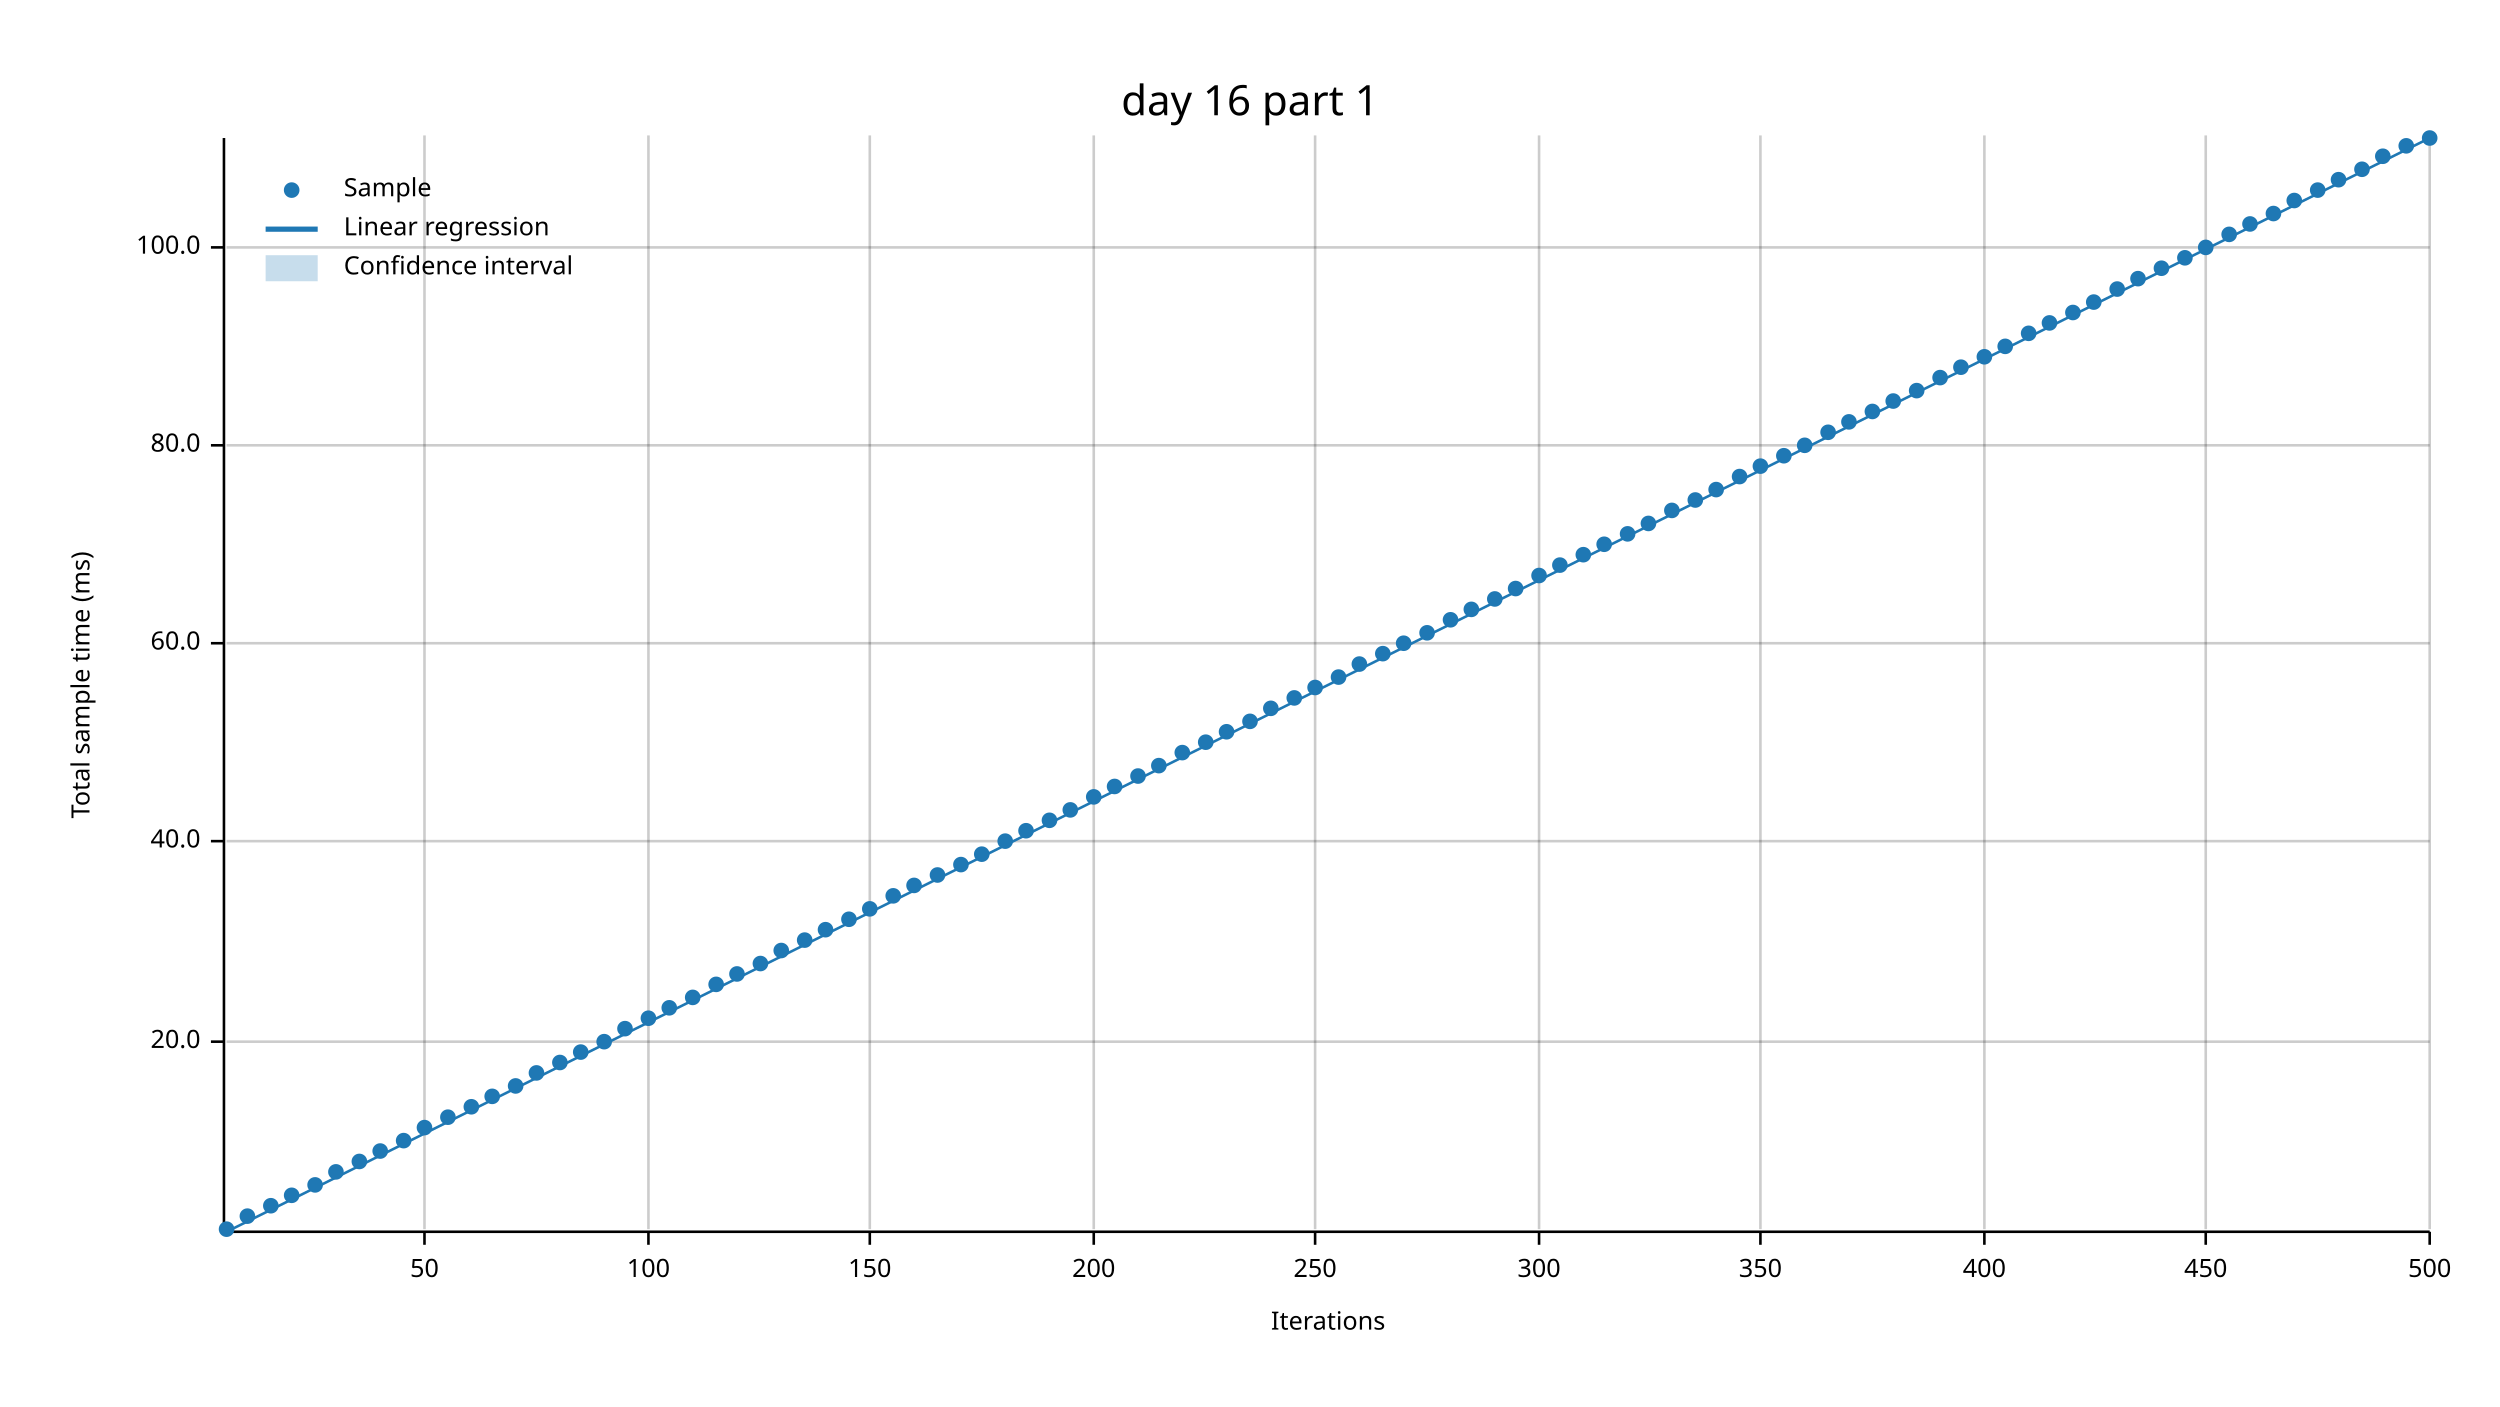
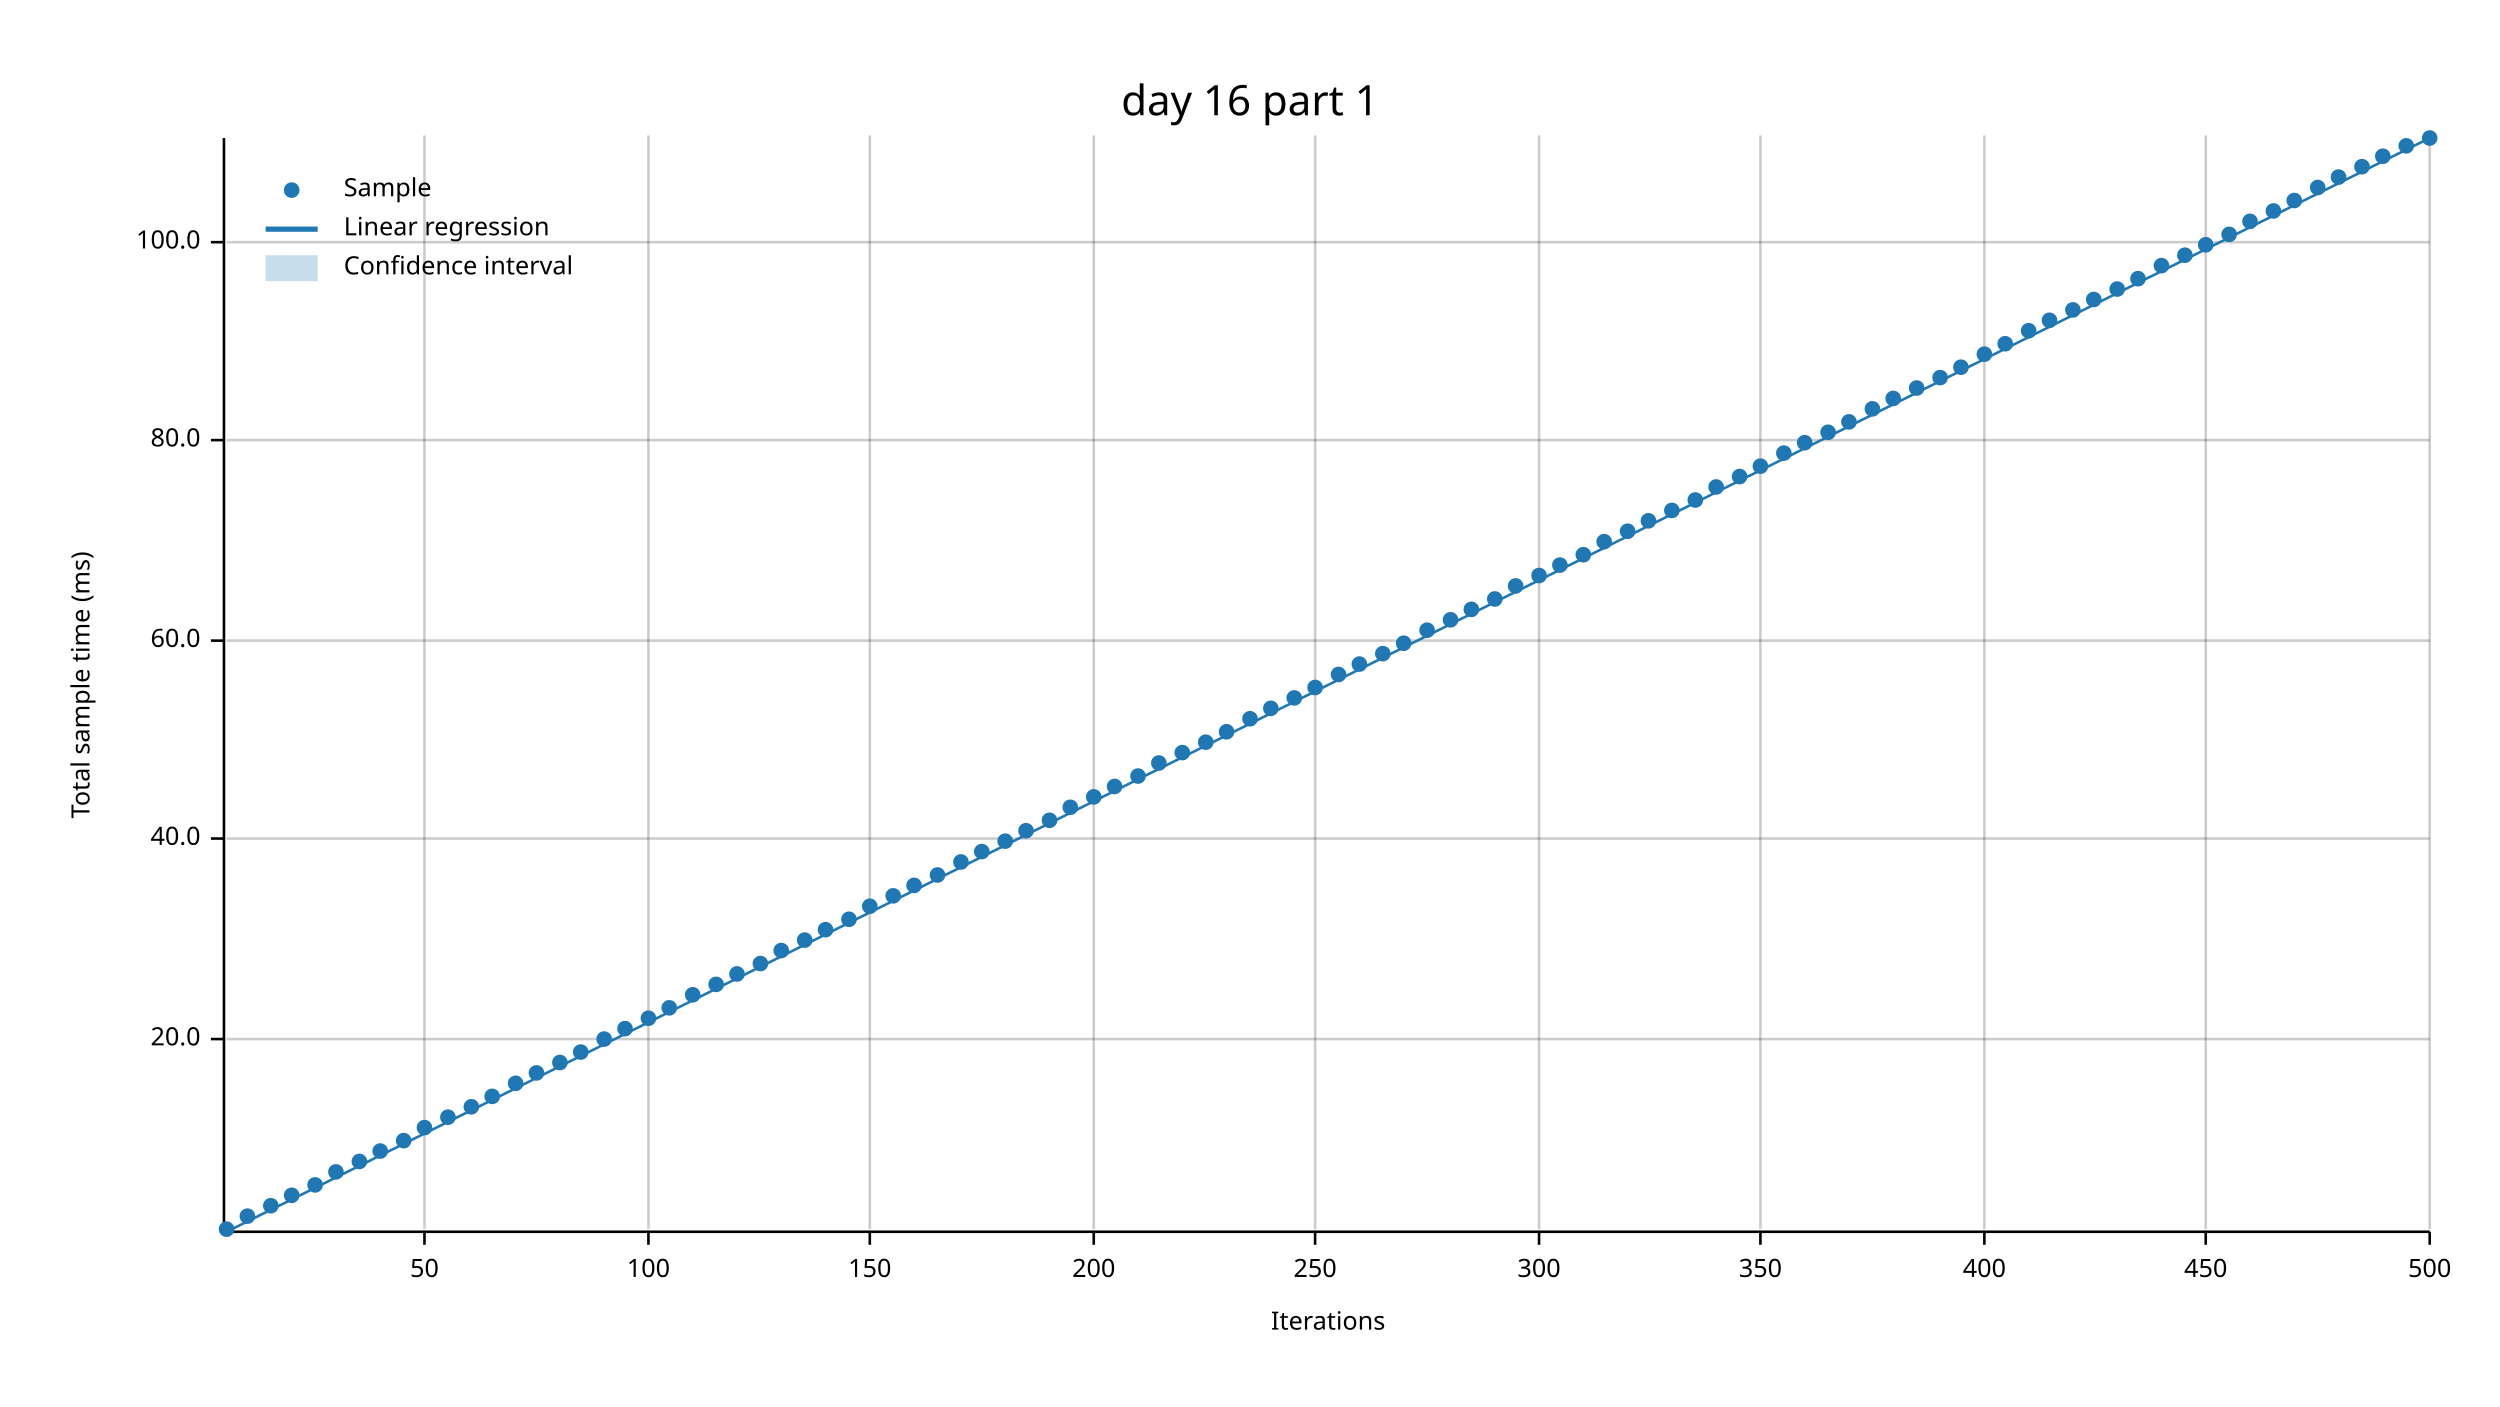
<svg xmlns="http://www.w3.org/2000/svg" width="960" height="540" viewBox="0 0 960 540">
  <text x="480" y="32" dy="0.76em" text-anchor="middle" font-family="sans-serif" font-size="16.129" opacity="1" fill="#000000">
day 16 part 1
</text>
  <text x="27" y="263" dy="0.76em" text-anchor="middle" font-family="sans-serif" font-size="9.677" opacity="1" fill="#000000" transform="rotate(270, 27, 263)">
Total sample time (ms)
</text>
  <text x="510" y="513" dy="-0.5ex" text-anchor="middle" font-family="sans-serif" font-size="9.677" opacity="1" fill="#000000">
Iterations
</text>
  <line opacity="0.2" stroke="#000000" stroke-width="1" x1="163" y1="472" x2="163" y2="52" />
  <line opacity="0.2" stroke="#000000" stroke-width="1" x1="249" y1="472" x2="249" y2="52" />
  <line opacity="0.2" stroke="#000000" stroke-width="1" x1="334" y1="472" x2="334" y2="52" />
  <line opacity="0.2" stroke="#000000" stroke-width="1" x1="420" y1="472" x2="420" y2="52" />
  <line opacity="0.2" stroke="#000000" stroke-width="1" x1="505" y1="472" x2="505" y2="52" />
  <line opacity="0.2" stroke="#000000" stroke-width="1" x1="591" y1="472" x2="591" y2="52" />
  <line opacity="0.2" stroke="#000000" stroke-width="1" x1="676" y1="472" x2="676" y2="52" />
  <line opacity="0.2" stroke="#000000" stroke-width="1" x1="762" y1="472" x2="762" y2="52" />
  <line opacity="0.2" stroke="#000000" stroke-width="1" x1="847" y1="472" x2="847" y2="52" />
  <line opacity="0.2" stroke="#000000" stroke-width="1" x1="933" y1="472" x2="933" y2="52" />
-   <line opacity="0.2" stroke="#000000" stroke-width="1" x1="87" y1="400" x2="933" y2="400" />
-   <line opacity="0.2" stroke="#000000" stroke-width="1" x1="87" y1="323" x2="933" y2="323" />
-   <line opacity="0.2" stroke="#000000" stroke-width="1" x1="87" y1="247" x2="933" y2="247" />
-   <line opacity="0.2" stroke="#000000" stroke-width="1" x1="87" y1="171" x2="933" y2="171" />
-   <line opacity="0.2" stroke="#000000" stroke-width="1" x1="87" y1="95" x2="933" y2="95" />
+   <line opacity="0.2" stroke="#000000" stroke-width="1" x1="87" y1="399" x2="933" y2="399" />
+   <line opacity="0.2" stroke="#000000" stroke-width="1" x1="87" y1="322" x2="933" y2="322" />
+   <line opacity="0.2" stroke="#000000" stroke-width="1" x1="87" y1="246" x2="933" y2="246" />
+   <line opacity="0.2" stroke="#000000" stroke-width="1" x1="87" y1="169" x2="933" y2="169" />
+   <line opacity="0.2" stroke="#000000" stroke-width="1" x1="87" y1="93" x2="933" y2="93" />
  <polyline fill="none" opacity="1" stroke="#000000" stroke-width="1" points="86,53 86,473 " />
-   <text x="77" y="400" dy="0.5ex" text-anchor="end" font-family="sans-serif" font-size="9.677" opacity="1" fill="#000000">
+   <text x="77" y="399" dy="0.5ex" text-anchor="end" font-family="sans-serif" font-size="9.677" opacity="1" fill="#000000">
20.0
</text>
-   <polyline fill="none" opacity="1" stroke="#000000" stroke-width="1" points="81,400 86,400 " />
-   <text x="77" y="323" dy="0.5ex" text-anchor="end" font-family="sans-serif" font-size="9.677" opacity="1" fill="#000000">
+   <polyline fill="none" opacity="1" stroke="#000000" stroke-width="1" points="81,399 86,399 " />
+   <text x="77" y="322" dy="0.5ex" text-anchor="end" font-family="sans-serif" font-size="9.677" opacity="1" fill="#000000">
40.0
</text>
-   <polyline fill="none" opacity="1" stroke="#000000" stroke-width="1" points="81,323 86,323 " />
-   <text x="77" y="247" dy="0.5ex" text-anchor="end" font-family="sans-serif" font-size="9.677" opacity="1" fill="#000000">
+   <polyline fill="none" opacity="1" stroke="#000000" stroke-width="1" points="81,322 86,322 " />
+   <text x="77" y="246" dy="0.5ex" text-anchor="end" font-family="sans-serif" font-size="9.677" opacity="1" fill="#000000">
60.0
</text>
-   <polyline fill="none" opacity="1" stroke="#000000" stroke-width="1" points="81,247 86,247 " />
-   <text x="77" y="171" dy="0.5ex" text-anchor="end" font-family="sans-serif" font-size="9.677" opacity="1" fill="#000000">
+   <polyline fill="none" opacity="1" stroke="#000000" stroke-width="1" points="81,246 86,246 " />
+   <text x="77" y="169" dy="0.5ex" text-anchor="end" font-family="sans-serif" font-size="9.677" opacity="1" fill="#000000">
80.0
</text>
-   <polyline fill="none" opacity="1" stroke="#000000" stroke-width="1" points="81,171 86,171 " />
-   <text x="77" y="95" dy="0.5ex" text-anchor="end" font-family="sans-serif" font-size="9.677" opacity="1" fill="#000000">
+   <polyline fill="none" opacity="1" stroke="#000000" stroke-width="1" points="81,169 86,169 " />
+   <text x="77" y="93" dy="0.5ex" text-anchor="end" font-family="sans-serif" font-size="9.677" opacity="1" fill="#000000">
100.0
</text>
-   <polyline fill="none" opacity="1" stroke="#000000" stroke-width="1" points="81,95 86,95 " />
+   <polyline fill="none" opacity="1" stroke="#000000" stroke-width="1" points="81,93 86,93 " />
  <polyline fill="none" opacity="1" stroke="#000000" stroke-width="1" points="87,473 933,473 " />
  <text x="163" y="483" dy="0.76em" text-anchor="middle" font-family="sans-serif" font-size="9.677" opacity="1" fill="#000000">
50
</text>
  <polyline fill="none" opacity="1" stroke="#000000" stroke-width="1" points="163,473 163,478 " />
  <text x="249" y="483" dy="0.76em" text-anchor="middle" font-family="sans-serif" font-size="9.677" opacity="1" fill="#000000">
100
</text>
  <polyline fill="none" opacity="1" stroke="#000000" stroke-width="1" points="249,473 249,478 " />
  <text x="334" y="483" dy="0.76em" text-anchor="middle" font-family="sans-serif" font-size="9.677" opacity="1" fill="#000000">
150
</text>
  <polyline fill="none" opacity="1" stroke="#000000" stroke-width="1" points="334,473 334,478 " />
  <text x="420" y="483" dy="0.76em" text-anchor="middle" font-family="sans-serif" font-size="9.677" opacity="1" fill="#000000">
200
</text>
  <polyline fill="none" opacity="1" stroke="#000000" stroke-width="1" points="420,473 420,478 " />
  <text x="505" y="483" dy="0.76em" text-anchor="middle" font-family="sans-serif" font-size="9.677" opacity="1" fill="#000000">
250
</text>
  <polyline fill="none" opacity="1" stroke="#000000" stroke-width="1" points="505,473 505,478 " />
  <text x="591" y="483" dy="0.76em" text-anchor="middle" font-family="sans-serif" font-size="9.677" opacity="1" fill="#000000">
300
</text>
  <polyline fill="none" opacity="1" stroke="#000000" stroke-width="1" points="591,473 591,478 " />
  <text x="676" y="483" dy="0.76em" text-anchor="middle" font-family="sans-serif" font-size="9.677" opacity="1" fill="#000000">
350
</text>
  <polyline fill="none" opacity="1" stroke="#000000" stroke-width="1" points="676,473 676,478 " />
  <text x="762" y="483" dy="0.76em" text-anchor="middle" font-family="sans-serif" font-size="9.677" opacity="1" fill="#000000">
400
</text>
  <polyline fill="none" opacity="1" stroke="#000000" stroke-width="1" points="762,473 762,478 " />
  <text x="847" y="483" dy="0.76em" text-anchor="middle" font-family="sans-serif" font-size="9.677" opacity="1" fill="#000000">
450
</text>
  <polyline fill="none" opacity="1" stroke="#000000" stroke-width="1" points="847,473 847,478 " />
  <text x="933" y="483" dy="0.76em" text-anchor="middle" font-family="sans-serif" font-size="9.677" opacity="1" fill="#000000">
500
</text>
  <polyline fill="none" opacity="1" stroke="#000000" stroke-width="1" points="933,473 933,478 " />
  <circle cx="87" cy="472" r="3" opacity="1" fill="#1F78B4" stroke="none" />
  <circle cx="95" cy="467" r="3" opacity="1" fill="#1F78B4" stroke="none" />
  <circle cx="104" cy="463" r="3" opacity="1" fill="#1F78B4" stroke="none" />
  <circle cx="112" cy="459" r="3" opacity="1" fill="#1F78B4" stroke="none" />
  <circle cx="121" cy="455" r="3" opacity="1" fill="#1F78B4" stroke="none" />
  <circle cx="129" cy="450" r="3" opacity="1" fill="#1F78B4" stroke="none" />
  <circle cx="138" cy="446" r="3" opacity="1" fill="#1F78B4" stroke="none" />
  <circle cx="146" cy="442" r="3" opacity="1" fill="#1F78B4" stroke="none" />
  <circle cx="155" cy="438" r="3" opacity="1" fill="#1F78B4" stroke="none" />
  <circle cx="163" cy="433" r="3" opacity="1" fill="#1F78B4" stroke="none" />
  <circle cx="172" cy="429" r="3" opacity="1" fill="#1F78B4" stroke="none" />
  <circle cx="181" cy="425" r="3" opacity="1" fill="#1F78B4" stroke="none" />
  <circle cx="189" cy="421" r="3" opacity="1" fill="#1F78B4" stroke="none" />
-   <circle cx="198" cy="417" r="3" opacity="1" fill="#1F78B4" stroke="none" />
+   <circle cx="198" cy="416" r="3" opacity="1" fill="#1F78B4" stroke="none" />
  <circle cx="206" cy="412" r="3" opacity="1" fill="#1F78B4" stroke="none" />
  <circle cx="215" cy="408" r="3" opacity="1" fill="#1F78B4" stroke="none" />
  <circle cx="223" cy="404" r="3" opacity="1" fill="#1F78B4" stroke="none" />
-   <circle cx="232" cy="400" r="3" opacity="1" fill="#1F78B4" stroke="none" />
+   <circle cx="232" cy="399" r="3" opacity="1" fill="#1F78B4" stroke="none" />
  <circle cx="240" cy="395" r="3" opacity="1" fill="#1F78B4" stroke="none" />
  <circle cx="249" cy="391" r="3" opacity="1" fill="#1F78B4" stroke="none" />
  <circle cx="257" cy="387" r="3" opacity="1" fill="#1F78B4" stroke="none" />
-   <circle cx="266" cy="383" r="3" opacity="1" fill="#1F78B4" stroke="none" />
+   <circle cx="266" cy="382" r="3" opacity="1" fill="#1F78B4" stroke="none" />
  <circle cx="275" cy="378" r="3" opacity="1" fill="#1F78B4" stroke="none" />
  <circle cx="283" cy="374" r="3" opacity="1" fill="#1F78B4" stroke="none" />
  <circle cx="292" cy="370" r="3" opacity="1" fill="#1F78B4" stroke="none" />
  <circle cx="300" cy="365" r="3" opacity="1" fill="#1F78B4" stroke="none" />
  <circle cx="309" cy="361" r="3" opacity="1" fill="#1F78B4" stroke="none" />
  <circle cx="317" cy="357" r="3" opacity="1" fill="#1F78B4" stroke="none" />
  <circle cx="326" cy="353" r="3" opacity="1" fill="#1F78B4" stroke="none" />
-   <circle cx="334" cy="349" r="3" opacity="1" fill="#1F78B4" stroke="none" />
+   <circle cx="334" cy="348" r="3" opacity="1" fill="#1F78B4" stroke="none" />
  <circle cx="343" cy="344" r="3" opacity="1" fill="#1F78B4" stroke="none" />
  <circle cx="351" cy="340" r="3" opacity="1" fill="#1F78B4" stroke="none" />
  <circle cx="360" cy="336" r="3" opacity="1" fill="#1F78B4" stroke="none" />
-   <circle cx="369" cy="332" r="3" opacity="1" fill="#1F78B4" stroke="none" />
-   <circle cx="377" cy="328" r="3" opacity="1" fill="#1F78B4" stroke="none" />
+   <circle cx="369" cy="331" r="3" opacity="1" fill="#1F78B4" stroke="none" />
+   <circle cx="377" cy="327" r="3" opacity="1" fill="#1F78B4" stroke="none" />
  <circle cx="386" cy="323" r="3" opacity="1" fill="#1F78B4" stroke="none" />
  <circle cx="394" cy="319" r="3" opacity="1" fill="#1F78B4" stroke="none" />
  <circle cx="403" cy="315" r="3" opacity="1" fill="#1F78B4" stroke="none" />
-   <circle cx="411" cy="311" r="3" opacity="1" fill="#1F78B4" stroke="none" />
+   <circle cx="411" cy="310" r="3" opacity="1" fill="#1F78B4" stroke="none" />
  <circle cx="420" cy="306" r="3" opacity="1" fill="#1F78B4" stroke="none" />
  <circle cx="428" cy="302" r="3" opacity="1" fill="#1F78B4" stroke="none" />
  <circle cx="437" cy="298" r="3" opacity="1" fill="#1F78B4" stroke="none" />
-   <circle cx="445" cy="294" r="3" opacity="1" fill="#1F78B4" stroke="none" />
+   <circle cx="445" cy="293" r="3" opacity="1" fill="#1F78B4" stroke="none" />
  <circle cx="454" cy="289" r="3" opacity="1" fill="#1F78B4" stroke="none" />
  <circle cx="463" cy="285" r="3" opacity="1" fill="#1F78B4" stroke="none" />
  <circle cx="471" cy="281" r="3" opacity="1" fill="#1F78B4" stroke="none" />
-   <circle cx="480" cy="277" r="3" opacity="1" fill="#1F78B4" stroke="none" />
+   <circle cx="480" cy="276" r="3" opacity="1" fill="#1F78B4" stroke="none" />
  <circle cx="488" cy="272" r="3" opacity="1" fill="#1F78B4" stroke="none" />
  <circle cx="497" cy="268" r="3" opacity="1" fill="#1F78B4" stroke="none" />
  <circle cx="505" cy="264" r="3" opacity="1" fill="#1F78B4" stroke="none" />
-   <circle cx="514" cy="260" r="3" opacity="1" fill="#1F78B4" stroke="none" />
+   <circle cx="514" cy="259" r="3" opacity="1" fill="#1F78B4" stroke="none" />
  <circle cx="522" cy="255" r="3" opacity="1" fill="#1F78B4" stroke="none" />
  <circle cx="531" cy="251" r="3" opacity="1" fill="#1F78B4" stroke="none" />
  <circle cx="539" cy="247" r="3" opacity="1" fill="#1F78B4" stroke="none" />
-   <circle cx="548" cy="243" r="3" opacity="1" fill="#1F78B4" stroke="none" />
+   <circle cx="548" cy="242" r="3" opacity="1" fill="#1F78B4" stroke="none" />
  <circle cx="557" cy="238" r="3" opacity="1" fill="#1F78B4" stroke="none" />
  <circle cx="565" cy="234" r="3" opacity="1" fill="#1F78B4" stroke="none" />
  <circle cx="574" cy="230" r="3" opacity="1" fill="#1F78B4" stroke="none" />
-   <circle cx="582" cy="226" r="3" opacity="1" fill="#1F78B4" stroke="none" />
+   <circle cx="582" cy="225" r="3" opacity="1" fill="#1F78B4" stroke="none" />
  <circle cx="591" cy="221" r="3" opacity="1" fill="#1F78B4" stroke="none" />
  <circle cx="599" cy="217" r="3" opacity="1" fill="#1F78B4" stroke="none" />
  <circle cx="608" cy="213" r="3" opacity="1" fill="#1F78B4" stroke="none" />
-   <circle cx="616" cy="209" r="3" opacity="1" fill="#1F78B4" stroke="none" />
-   <circle cx="625" cy="205" r="3" opacity="1" fill="#1F78B4" stroke="none" />
-   <circle cx="633" cy="201" r="3" opacity="1" fill="#1F78B4" stroke="none" />
+   <circle cx="616" cy="208" r="3" opacity="1" fill="#1F78B4" stroke="none" />
+   <circle cx="625" cy="204" r="3" opacity="1" fill="#1F78B4" stroke="none" />
+   <circle cx="633" cy="200" r="3" opacity="1" fill="#1F78B4" stroke="none" />
  <circle cx="642" cy="196" r="3" opacity="1" fill="#1F78B4" stroke="none" />
  <circle cx="651" cy="192" r="3" opacity="1" fill="#1F78B4" stroke="none" />
-   <circle cx="659" cy="188" r="3" opacity="1" fill="#1F78B4" stroke="none" />
+   <circle cx="659" cy="187" r="3" opacity="1" fill="#1F78B4" stroke="none" />
  <circle cx="668" cy="183" r="3" opacity="1" fill="#1F78B4" stroke="none" />
  <circle cx="676" cy="179" r="3" opacity="1" fill="#1F78B4" stroke="none" />
-   <circle cx="685" cy="175" r="3" opacity="1" fill="#1F78B4" stroke="none" />
-   <circle cx="693" cy="171" r="3" opacity="1" fill="#1F78B4" stroke="none" />
+   <circle cx="685" cy="174" r="3" opacity="1" fill="#1F78B4" stroke="none" />
+   <circle cx="693" cy="170" r="3" opacity="1" fill="#1F78B4" stroke="none" />
  <circle cx="702" cy="166" r="3" opacity="1" fill="#1F78B4" stroke="none" />
  <circle cx="710" cy="162" r="3" opacity="1" fill="#1F78B4" stroke="none" />
-   <circle cx="719" cy="158" r="3" opacity="1" fill="#1F78B4" stroke="none" />
-   <circle cx="727" cy="154" r="3" opacity="1" fill="#1F78B4" stroke="none" />
-   <circle cx="736" cy="150" r="3" opacity="1" fill="#1F78B4" stroke="none" />
+   <circle cx="719" cy="157" r="3" opacity="1" fill="#1F78B4" stroke="none" />
+   <circle cx="727" cy="153" r="3" opacity="1" fill="#1F78B4" stroke="none" />
+   <circle cx="736" cy="149" r="3" opacity="1" fill="#1F78B4" stroke="none" />
  <circle cx="745" cy="145" r="3" opacity="1" fill="#1F78B4" stroke="none" />
  <circle cx="753" cy="141" r="3" opacity="1" fill="#1F78B4" stroke="none" />
-   <circle cx="762" cy="137" r="3" opacity="1" fill="#1F78B4" stroke="none" />
-   <circle cx="770" cy="133" r="3" opacity="1" fill="#1F78B4" stroke="none" />
-   <circle cx="779" cy="128" r="3" opacity="1" fill="#1F78B4" stroke="none" />
-   <circle cx="787" cy="124" r="3" opacity="1" fill="#1F78B4" stroke="none" />
-   <circle cx="796" cy="120" r="3" opacity="1" fill="#1F78B4" stroke="none" />
-   <circle cx="804" cy="116" r="3" opacity="1" fill="#1F78B4" stroke="none" />
+   <circle cx="762" cy="136" r="3" opacity="1" fill="#1F78B4" stroke="none" />
+   <circle cx="770" cy="132" r="3" opacity="1" fill="#1F78B4" stroke="none" />
+   <circle cx="779" cy="127" r="3" opacity="1" fill="#1F78B4" stroke="none" />
+   <circle cx="787" cy="123" r="3" opacity="1" fill="#1F78B4" stroke="none" />
+   <circle cx="796" cy="119" r="3" opacity="1" fill="#1F78B4" stroke="none" />
+   <circle cx="804" cy="115" r="3" opacity="1" fill="#1F78B4" stroke="none" />
  <circle cx="813" cy="111" r="3" opacity="1" fill="#1F78B4" stroke="none" />
  <circle cx="821" cy="107" r="3" opacity="1" fill="#1F78B4" stroke="none" />
-   <circle cx="830" cy="103" r="3" opacity="1" fill="#1F78B4" stroke="none" />
-   <circle cx="839" cy="99" r="3" opacity="1" fill="#1F78B4" stroke="none" />
-   <circle cx="847" cy="95" r="3" opacity="1" fill="#1F78B4" stroke="none" />
+   <circle cx="830" cy="102" r="3" opacity="1" fill="#1F78B4" stroke="none" />
+   <circle cx="839" cy="98" r="3" opacity="1" fill="#1F78B4" stroke="none" />
+   <circle cx="847" cy="94" r="3" opacity="1" fill="#1F78B4" stroke="none" />
  <circle cx="856" cy="90" r="3" opacity="1" fill="#1F78B4" stroke="none" />
-   <circle cx="864" cy="86" r="3" opacity="1" fill="#1F78B4" stroke="none" />
-   <circle cx="873" cy="82" r="3" opacity="1" fill="#1F78B4" stroke="none" />
+   <circle cx="864" cy="85" r="3" opacity="1" fill="#1F78B4" stroke="none" />
+   <circle cx="873" cy="81" r="3" opacity="1" fill="#1F78B4" stroke="none" />
  <circle cx="881" cy="77" r="3" opacity="1" fill="#1F78B4" stroke="none" />
-   <circle cx="890" cy="73" r="3" opacity="1" fill="#1F78B4" stroke="none" />
-   <circle cx="898" cy="69" r="3" opacity="1" fill="#1F78B4" stroke="none" />
-   <circle cx="907" cy="65" r="3" opacity="1" fill="#1F78B4" stroke="none" />
+   <circle cx="890" cy="72" r="3" opacity="1" fill="#1F78B4" stroke="none" />
+   <circle cx="898" cy="68" r="3" opacity="1" fill="#1F78B4" stroke="none" />
+   <circle cx="907" cy="64" r="3" opacity="1" fill="#1F78B4" stroke="none" />
  <circle cx="915" cy="60" r="3" opacity="1" fill="#1F78B4" stroke="none" />
  <circle cx="924" cy="56" r="3" opacity="1" fill="#1F78B4" stroke="none" />
  <circle cx="933" cy="53" r="3" opacity="1" fill="#1F78B4" stroke="none" />
  <polyline fill="none" opacity="1" stroke="#1F78B4" stroke-width="1" points="87,473 933,53 " />
  <polygon opacity="0.25" fill="#1F78B4" points="87,473 933,53 933,53 " />
  <text x="132" y="68" dy="0.76em" text-anchor="start" font-family="sans-serif" font-size="9.677" opacity="1" fill="#000000">
Sample
</text>
  <text x="132" y="83" dy="0.76em" text-anchor="start" font-family="sans-serif" font-size="9.677" opacity="1" fill="#000000">
Linear regression
</text>
  <text x="132" y="98" dy="0.76em" text-anchor="start" font-family="sans-serif" font-size="9.677" opacity="1" fill="#000000">
Confidence interval
</text>
  <circle cx="112" cy="73" r="3" opacity="1" fill="#1F78B4" stroke="none" />
  <polyline fill="none" opacity="1" stroke="#1F78B4" stroke-width="2" points="102,88 122,88 " />
  <rect x="102" y="98" width="20" height="10" opacity="0.25" fill="#1F78B4" stroke="none" />
</svg>
